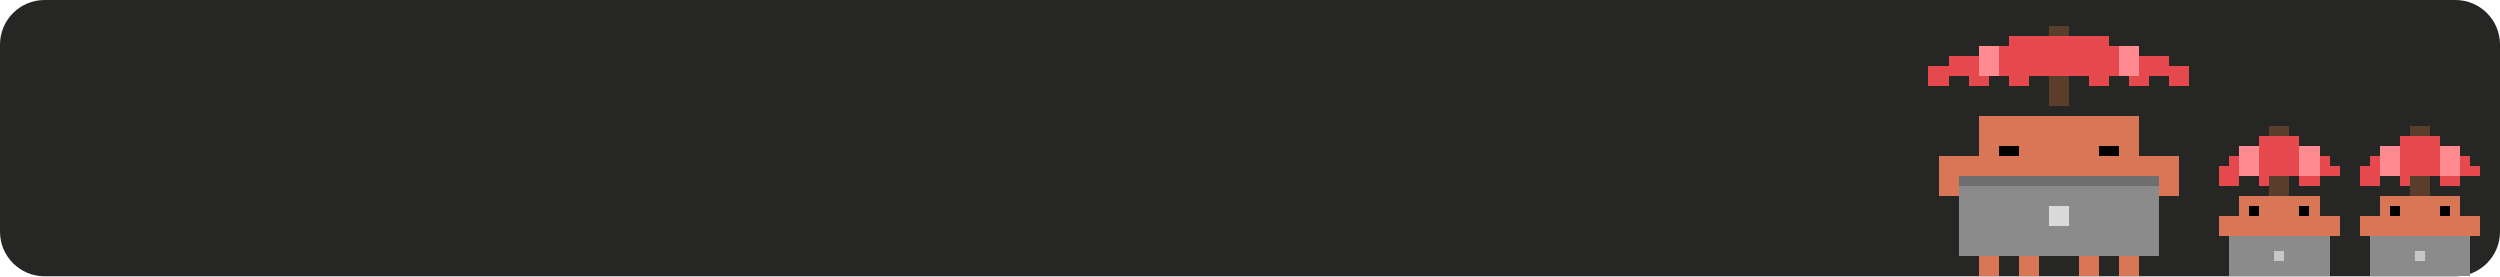
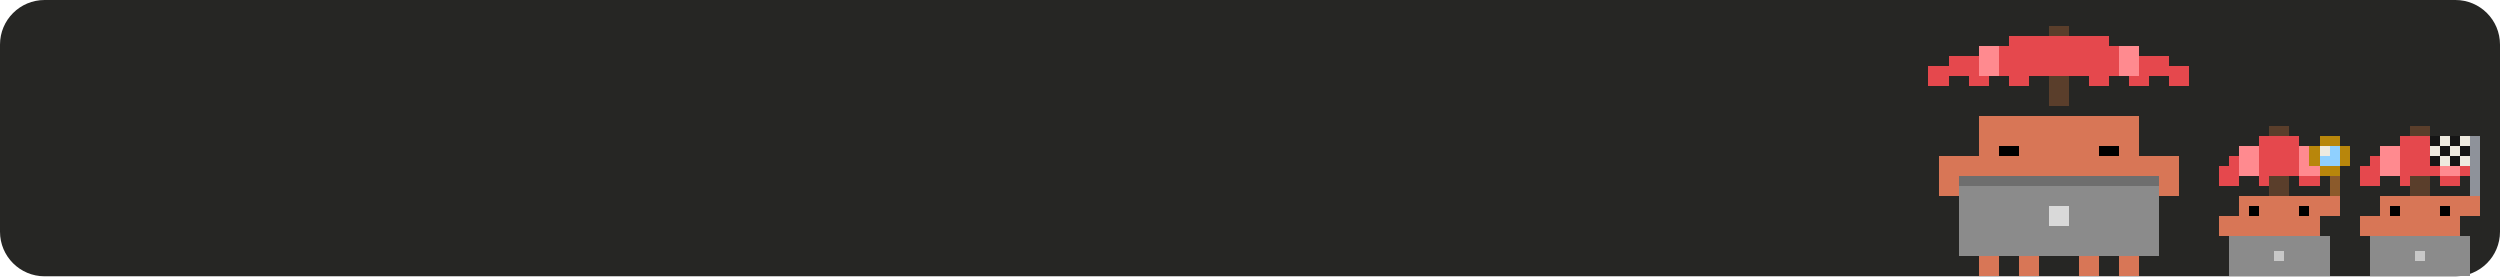
<svg xmlns="http://www.w3.org/2000/svg" width="561" height="62" viewBox="0 0 561 62">
  <rect width="561" height="62" rx="10" fill="#262624" />
  <svg width="100%" height="100%" shape-rendering="crispEdges">
    <rect x="2%" y="-8" width="1.2" height="6" fill="#8ab4f8" opacity="0.55">
-       <animateTransform attributeName="transform" type="translate" values="0 0;-3 74" dur="0.75s" begin="-15s" repeatCount="indefinite" />
+       <animateTransform attributeName="transform" type="translate" values="0 0;-3 74" dur="0.75s" begin="-16.5s" repeatCount="indefinite" />
    </rect>
    <rect x="6.5%" y="-8" width="1.2" height="6" fill="#8ab4f8" opacity="0.55">
-       <animateTransform attributeName="transform" type="translate" values="0 0;-3 74" dur="0.87s" begin="-15.37s" repeatCount="indefinite" />
+       <animateTransform attributeName="transform" type="translate" values="0 0;-3 74" dur="0.87s" begin="-16.87s" repeatCount="indefinite" />
    </rect>
    <rect x="11%" y="-8" width="1.2" height="6" fill="#8ab4f8" opacity="0.55">
-       <animateTransform attributeName="transform" type="translate" values="0 0;-3 74" dur="0.99s" begin="-15.74s" repeatCount="indefinite" />
+       <animateTransform attributeName="transform" type="translate" values="0 0;-3 74" dur="0.99s" begin="-17.24s" repeatCount="indefinite" />
    </rect>
    <rect x="15.5%" y="-8" width="1.2" height="6" fill="#8ab4f8" opacity="0.55">
-       <animateTransform attributeName="transform" type="translate" values="0 0;-3 74" dur="0.75s" begin="-15.36s" repeatCount="indefinite" />
+       <animateTransform attributeName="transform" type="translate" values="0 0;-3 74" dur="0.75s" begin="-16.86s" repeatCount="indefinite" />
    </rect>
    <rect x="20%" y="-8" width="1.2" height="6" fill="#8ab4f8" opacity="0.55">
-       <animateTransform attributeName="transform" type="translate" values="0 0;-3 74" dur="0.87s" begin="-15.61s" repeatCount="indefinite" />
+       <animateTransform attributeName="transform" type="translate" values="0 0;-3 74" dur="0.87s" begin="-17.11s" repeatCount="indefinite" />
    </rect>
    <rect x="24.5%" y="-8" width="1.2" height="6" fill="#8ab4f8" opacity="0.55">
-       <animateTransform attributeName="transform" type="translate" values="0 0;-3 74" dur="0.99s" begin="-15.86s" repeatCount="indefinite" />
+       <animateTransform attributeName="transform" type="translate" values="0 0;-3 74" dur="0.99s" begin="-17.36s" repeatCount="indefinite" />
    </rect>
    <rect x="29%" y="-8" width="1.2" height="6" fill="#8ab4f8" opacity="0.55">
-       <animateTransform attributeName="transform" type="translate" values="0 0;-3 74" dur="0.75s" begin="-15.72s" repeatCount="indefinite" />
+       <animateTransform attributeName="transform" type="translate" values="0 0;-3 74" dur="0.75s" begin="-17.22s" repeatCount="indefinite" />
    </rect>
    <rect x="33.5%" y="-8" width="1.2" height="6" fill="#8ab4f8" opacity="0.55">
-       <animateTransform attributeName="transform" type="translate" values="0 0;-3 74" dur="0.87s" begin="-15.85s" repeatCount="indefinite" />
+       <animateTransform attributeName="transform" type="translate" values="0 0;-3 74" dur="0.87s" begin="-17.35s" repeatCount="indefinite" />
    </rect>
    <rect x="38%" y="-8" width="1.2" height="6" fill="#8ab4f8" opacity="0.55">
-       <animateTransform attributeName="transform" type="translate" values="0 0;-3 74" dur="0.99s" begin="-15.98s" repeatCount="indefinite" />
+       <animateTransform attributeName="transform" type="translate" values="0 0;-3 74" dur="0.99s" begin="-17.48s" repeatCount="indefinite" />
    </rect>
    <rect x="42.5%" y="-8" width="1.2" height="6" fill="#8ab4f8" opacity="0.55">
-       <animateTransform attributeName="transform" type="translate" values="0 0;-3 74" dur="0.75s" begin="-15.33s" repeatCount="indefinite" />
+       <animateTransform attributeName="transform" type="translate" values="0 0;-3 74" dur="0.75s" begin="-16.83s" repeatCount="indefinite" />
    </rect>
    <rect x="47%" y="-8" width="1.2" height="6" fill="#8ab4f8" opacity="0.55">
-       <animateTransform attributeName="transform" type="translate" values="0 0;-3 74" dur="0.87s" begin="-15.22s" repeatCount="indefinite" />
+       <animateTransform attributeName="transform" type="translate" values="0 0;-3 74" dur="0.87s" begin="-16.72s" repeatCount="indefinite" />
    </rect>
    <rect x="51.5%" y="-8" width="1.2" height="6" fill="#8ab4f8" opacity="0.55">
-       <animateTransform attributeName="transform" type="translate" values="0 0;-3 74" dur="0.99s" begin="-15.11s" repeatCount="indefinite" />
+       <animateTransform attributeName="transform" type="translate" values="0 0;-3 74" dur="0.99s" begin="-16.61s" repeatCount="indefinite" />
    </rect>
    <rect x="56%" y="-8" width="1.2" height="6" fill="#8ab4f8" opacity="0.55">
-       <animateTransform attributeName="transform" type="translate" values="0 0;-3 74" dur="0.75s" begin="-15.69s" repeatCount="indefinite" />
+       <animateTransform attributeName="transform" type="translate" values="0 0;-3 74" dur="0.75s" begin="-17.19s" repeatCount="indefinite" />
    </rect>
    <rect x="60.5%" y="-8" width="1.2" height="6" fill="#8ab4f8" opacity="0.55">
-       <animateTransform attributeName="transform" type="translate" values="0 0;-3 74" dur="0.87s" begin="-15.46s" repeatCount="indefinite" />
+       <animateTransform attributeName="transform" type="translate" values="0 0;-3 74" dur="0.87s" begin="-16.96s" repeatCount="indefinite" />
    </rect>
    <rect x="65%" y="-8" width="1.2" height="6" fill="#8ab4f8" opacity="0.55">
-       <animateTransform attributeName="transform" type="translate" values="0 0;-3 74" dur="0.99s" begin="-15.23s" repeatCount="indefinite" />
+       <animateTransform attributeName="transform" type="translate" values="0 0;-3 74" dur="0.99s" begin="-16.73s" repeatCount="indefinite" />
    </rect>
    <rect x="69.5%" y="-8" width="1.2" height="6" fill="#8ab4f8" opacity="0.55">
-       <animateTransform attributeName="transform" type="translate" values="0 0;-3 74" dur="0.75s" begin="-15.3s" repeatCount="indefinite" />
+       <animateTransform attributeName="transform" type="translate" values="0 0;-3 74" dur="0.75s" begin="-16.8s" repeatCount="indefinite" />
    </rect>
    <rect x="74%" y="-8" width="1.2" height="6" fill="#8ab4f8" opacity="0.55">
-       <animateTransform attributeName="transform" type="translate" values="0 0;-3 74" dur="0.87s" begin="-15.7s" repeatCount="indefinite" />
+       <animateTransform attributeName="transform" type="translate" values="0 0;-3 74" dur="0.87s" begin="-17.2s" repeatCount="indefinite" />
    </rect>
    <rect x="78.5%" y="-8" width="1.2" height="6" fill="#8ab4f8" opacity="0.55">
-       <animateTransform attributeName="transform" type="translate" values="0 0;-3 74" dur="0.99s" begin="-15.35s" repeatCount="indefinite" />
+       <animateTransform attributeName="transform" type="translate" values="0 0;-3 74" dur="0.99s" begin="-16.85s" repeatCount="indefinite" />
    </rect>
    <rect x="83%" y="-8" width="1.2" height="6" fill="#8ab4f8" opacity="0.55">
-       <animateTransform attributeName="transform" type="translate" values="0 0;-3 74" dur="0.75s" begin="-15.66s" repeatCount="indefinite" />
+       <animateTransform attributeName="transform" type="translate" values="0 0;-3 74" dur="0.75s" begin="-17.16s" repeatCount="indefinite" />
    </rect>
    <rect x="87.5%" y="-8" width="1.2" height="6" fill="#8ab4f8" opacity="0.55">
-       <animateTransform attributeName="transform" type="translate" values="0 0;-3 74" dur="0.87s" begin="-15.07s" repeatCount="indefinite" />
+       <animateTransform attributeName="transform" type="translate" values="0 0;-3 74" dur="0.87s" begin="-16.57s" repeatCount="indefinite" />
    </rect>
    <rect x="92%" y="-8" width="1.2" height="6" fill="#8ab4f8" opacity="0.55">
-       <animateTransform attributeName="transform" type="translate" values="0 0;-3 74" dur="0.99s" begin="-15.47s" repeatCount="indefinite" />
+       <animateTransform attributeName="transform" type="translate" values="0 0;-3 74" dur="0.99s" begin="-16.97s" repeatCount="indefinite" />
    </rect>
    <rect x="96.5%" y="-8" width="1.2" height="6" fill="#8ab4f8" opacity="0.55">
-       <animateTransform attributeName="transform" type="translate" values="0 0;-3 74" dur="0.75s" begin="-15.27s" repeatCount="indefinite" />
+       <animateTransform attributeName="transform" type="translate" values="0 0;-3 74" dur="0.75s" begin="-16.77s" repeatCount="indefinite" />
    </rect>
    <svg x="100%" y="10.25" width="76.5" height="51.75" viewBox="0 0 34 23" overflow="visible">
-       <rect x="-12" y="15" width="8" height="2" fill="#D87656" />
-       <rect x="-11" y="16" width="1" height="1" fill="#000000" />
-       <rect x="-6" y="16" width="1" height="1" fill="#000000" />
+       <path fill="#D87656" d="M-12 15h8v2h-8z" />
+       <path fill="#000000" d="M-11 16h1v1h-1zM-6 16h1v1h-1z" />
      <g>
-         <rect x="-14" y="17" width="12" height="2" fill="#D87656" />
-         <animateTransform attributeName="transform" type="translate" values="0 0;0 -0.6" dur="0.32s" begin="-15s" calcMode="discrete" repeatCount="indefinite" />
-       </g>
-       <rect x="-12" y="19" width="8" height="2" fill="#D87656" />
-       <rect x="-12" y="21" width="1" height="2" fill="#D87656" />
-       <rect x="-10" y="21" width="1" height="2" fill="#D87656" />
-       <rect x="-7" y="21" width="1" height="2" fill="#D87656" />
-       <rect x="-5" y="21" width="1" height="2" fill="#D87656" />
-       <rect x="-13" y="19" width="10" height="4" fill="#8b8b8b" />
-       <rect x="-8.5" y="20.5" width="1" height="1" fill="#c8c8c8" />
+         <path fill="#D87656" d="M-14 17h10v2h-10z" />
+         <animateTransform attributeName="transform" type="translate" values="0 0;0 -0.6" dur="0.32s" begin="-16.5s" calcMode="discrete" repeatCount="indefinite" />
+       </g>
+       <path fill="#D87656" d="M-4 15h2v2h-2zM-12 19h8v2h-8zM-12 21h1v2h-1zM-10 21h1v2h-1zM-7 21h1v2h-1zM-5 21h1v2h-1z" />
+       <path fill="#8b8b8b" d="M-13 19h10v4h-10z" />
+       <path fill="#c8c8c8" d="M-8.5 20.5h1v1h-1z" />
      <g class="mini-umbrella">
-         <rect x="-9" y="8" width="2" height="1" fill="#5a3e2b" />
-         <rect x="-10" y="9" width="4" height="1" fill="#e5484d" />
-         <rect x="-12" y="10" width="8" height="1" fill="#e5484d" />
-         <rect x="-13" y="11" width="10" height="1" fill="#e5484d" />
-         <rect x="-14" y="12" width="12" height="1" fill="#e5484d" />
-         <rect x="-12" y="10" width="2" height="3" fill="#ff8a8f" />
-         <rect x="-6" y="10" width="2" height="3" fill="#ff8a8f" />
-         <rect x="-14" y="13" width="2" height="1" fill="#e5484d" />
-         <rect x="-10" y="13" width="2" height="1" fill="#e5484d" />
-         <rect x="-6" y="13" width="2" height="1" fill="#e5484d" />
-         <rect x="-9" y="13" width="2" height="2" fill="#5a3e2b" />
-       </g>
-       <rect x="-26" y="15" width="8" height="2" fill="#D87656" />
-       <rect x="-25" y="16" width="1" height="1" fill="#000000" />
-       <rect x="-20" y="16" width="1" height="1" fill="#000000" />
+         <path fill="#5a3e2b" d="M-9 8h2v1h-2z" />
+         <path fill="#e5484d" d="M-10 9h4v1h-4zM-12 10h8v1h-8zM-13 11h10v1h-10zM-14 12h12v1h-12z" />
+         <path fill="#ff8a8f" d="M-12 10h2v3h-2zM-6 10h2v3h-2z" />
+         <path fill="#e5484d" d="M-14 13h2v1h-2zM-10 13h2v1h-2zM-6 13h2v1h-2z" />
+         <path fill="#5a3e2b" d="M-9 13h2v2h-2z" />
+       </g>
+       <path fill="#8e929a" d="M-3 9h1v6h-1z" />
+       <rect x="-7" y="9" width="4" height="3" fill="#eeeae0">
+         <animate attributeName="fill" values="#eeeae0;#151515" dur="1.2s" begin="-16.5s" calcMode="discrete" repeatCount="indefinite" />
+       </rect>
+       <path fill="#151515" d="M-7 9h1v1h-1zM-5 9h1v1h-1zM-6 10h1v1h-1zM-4 10h1v1h-1zM-7 11h1v1h-1zM-5 11h1v1h-1z">
+         <animate attributeName="fill" values="#151515;#eeeae0" dur="1.2s" begin="-16.5s" calcMode="discrete" repeatCount="indefinite" />
+       </path>
+       <path fill="#D87656" d="M-26 15h8v2h-8z" />
+       <path fill="#000000" d="M-25 16h1v1h-1zM-20 16h1v1h-1z" />
      <g>
-         <rect x="-28" y="17" width="12" height="2" fill="#D87656" />
-         <animateTransform attributeName="transform" type="translate" values="0 0;0 -0.6" dur="0.32s" begin="-15.11s" calcMode="discrete" repeatCount="indefinite" />
-       </g>
-       <rect x="-26" y="19" width="8" height="2" fill="#D87656" />
-       <rect x="-26" y="21" width="1" height="2" fill="#D87656" />
-       <rect x="-24" y="21" width="1" height="2" fill="#D87656" />
-       <rect x="-21" y="21" width="1" height="2" fill="#D87656" />
-       <rect x="-19" y="21" width="1" height="2" fill="#D87656" />
-       <rect x="-27" y="19" width="10" height="4" fill="#8b8b8b" />
-       <rect x="-22.5" y="20.5" width="1" height="1" fill="#c8c8c8" />
+         <path fill="#D87656" d="M-28 17h10v2h-10z" />
+         <animateTransform attributeName="transform" type="translate" values="0 0;0 -0.6" dur="0.32s" begin="-16.61s" calcMode="discrete" repeatCount="indefinite" />
+       </g>
+       <path fill="#D87656" d="M-18 15h2v2h-2zM-26 19h8v2h-8zM-26 21h1v2h-1zM-24 21h1v2h-1zM-21 21h1v2h-1zM-19 21h1v2h-1z" />
+       <path fill="#8b8b8b" d="M-27 19h10v4h-10z" />
+       <path fill="#c8c8c8" d="M-22.5 20.5h1v1h-1z" />
      <g class="mini-umbrella">
-         <rect x="-23" y="8" width="2" height="1" fill="#5a3e2b" />
-         <rect x="-24" y="9" width="4" height="1" fill="#e5484d" />
-         <rect x="-26" y="10" width="8" height="1" fill="#e5484d" />
-         <rect x="-27" y="11" width="10" height="1" fill="#e5484d" />
-         <rect x="-28" y="12" width="12" height="1" fill="#e5484d" />
-         <rect x="-26" y="10" width="2" height="3" fill="#ff8a8f" />
-         <rect x="-20" y="10" width="2" height="3" fill="#ff8a8f" />
-         <rect x="-28" y="13" width="2" height="1" fill="#e5484d" />
-         <rect x="-24" y="13" width="2" height="1" fill="#e5484d" />
-         <rect x="-20" y="13" width="2" height="1" fill="#e5484d" />
-         <rect x="-23" y="13" width="2" height="2" fill="#5a3e2b" />
+         <path fill="#5a3e2b" d="M-23 8h2v1h-2z" />
+         <path fill="#e5484d" d="M-24 9h4v1h-4zM-26 10h8v1h-8zM-27 11h10v1h-10zM-28 12h12v1h-12z" />
+         <path fill="#ff8a8f" d="M-26 10h2v3h-2zM-20 10h2v3h-2z" />
+         <path fill="#e5484d" d="M-28 13h2v1h-2zM-24 13h2v1h-2zM-20 13h2v1h-2z" />
+         <path fill="#5a3e2b" d="M-23 13h2v2h-2z" />
+       </g>
+       <g>
+         <path fill="#b8860b" d="M-18 9h2v1h-2zM-18 12h2v1h-2zM-19 10h1v2h-1zM-16 10h1v2h-1z" />
+         <path fill="#8fd0ff" d="M-18 10h2v2h-2z" />
+         <path fill="#eeeae0" d="M-18 10h1v1h-1z" />
+         <path fill="#8b5a2b" d="M-17 13h1v2h-1z" />
+         <animateTransform attributeName="transform" type="translate" values="0 0;1 0;1 1;0 1" dur="1.6s" begin="-16.61s" calcMode="discrete" repeatCount="indefinite" />
      </g>
    </svg>
    <defs>
      <g id="clawd-sprite">
        <g transform="scale(2.25)">
          <g transform="translate(-66 0)">
            <animateTransform attributeName="transform" type="translate" values="-66 0;-66 0;-66 0" keyTimes="0;0.459;1" dur="2.617s" begin="-15s" calcMode="linear" fill="freeze" />
            <animateTransform attributeName="transform" type="translate" values="-66 0;-66 0" keyTimes="0;1" dur="0.25s" begin="-12.383s" calcMode="linear" repeatCount="indefinite" />
            <g>
              <g visibility="hidden">
                <animate attributeName="visibility" values="hidden;visible;hidden" keyTimes="0;0.459;0.586" dur="2.617s" begin="-15s" calcMode="discrete" fill="freeze" />
                <animate attributeName="visibility" values="hidden" keyTimes="0" dur="0.25s" begin="-12.383s" calcMode="discrete" repeatCount="indefinite" />
                <path fill="#d87656" d="M14 19h2v4h-2zM18 19h2v4h-2zM24 19h2v4h-2zM28 19h2v4h-2zM14 15h16v4h-16zM14 11h16v4h-16zM10 11h4v4h-4zM30 11h4v4h-4zM14 7h16v4h-16z" />
                <path fill="#000000" d="M16 9h2v2h-2zM26 9h2v2h-2z" />
              </g>
              <g visibility="hidden">
                <animate attributeName="visibility" values="hidden;visible;hidden" keyTimes="0;0.586;0.65" dur="2.617s" begin="-15s" calcMode="discrete" fill="freeze" />
                <animate attributeName="visibility" values="hidden" keyTimes="0" dur="0.25s" begin="-12.383s" calcMode="discrete" repeatCount="indefinite" />
                <path fill="#d87656" d="M14 19h2v4h-2zM18 19h2v4h-2zM24 19h2v4h-2zM28 19h2v4h-2zM14 15h16v4h-16zM14 11h16v4h-16zM10 12h4v4h-4zM30 12h4v4h-4zM14 7h16v4h-16z" />
                <path fill="#000000" d="M16 10h2v1h-2zM26 10h2v1h-2z" />
                <path fill="#8b8b8b" d="M12 19h20v2h-20z" />
                <path fill="#6e6e6e" d="M12 20h20v1h-20z" />
              </g>
              <g visibility="hidden">
                <animate attributeName="visibility" values="hidden;visible;hidden" keyTimes="0;0.65;0.713" dur="2.617s" begin="-15s" calcMode="discrete" fill="freeze" />
                <animate attributeName="visibility" values="hidden" keyTimes="0" dur="0.25s" begin="-12.383s" calcMode="discrete" repeatCount="indefinite" />
                <path fill="#d87656" d="M14 19h2v4h-2zM18 19h2v4h-2zM24 19h2v4h-2zM28 19h2v4h-2zM14 15h16v4h-16zM14 11h16v4h-16zM10 11h4v4h-4zM30 11h4v4h-4zM14 7h16v4h-16z" />
                <path fill="#000000" d="M16 10h2v1h-2zM26 10h2v1h-2z" />
                <path fill="#8b8b8b" d="M12 17h20v2h-20z" />
                <path fill="#6e6e6e" d="M12 18h20v1h-20z" />
              </g>
              <g visibility="hidden">
                <animate attributeName="visibility" values="hidden;visible;hidden" keyTimes="0;0.713;0.745" dur="2.617s" begin="-15s" calcMode="discrete" fill="freeze" />
                <animate attributeName="visibility" values="hidden" keyTimes="0" dur="0.25s" begin="-12.383s" calcMode="discrete" repeatCount="indefinite" />
                <path fill="#d87656" d="M14 19h2v4h-2zM18 19h2v4h-2zM24 19h2v4h-2zM28 19h2v4h-2zM14 15h16v4h-16zM14 11h16v4h-16zM10 11h4v4h-4zM30 11h4v4h-4zM14 7h16v4h-16z" />
                <path fill="#000000" d="M16 9h2v2h-2zM26 9h2v2h-2z" />
                <path fill="#8b8b8b" d="M12 16h20v3h-20z" />
                <path fill="#6e6e6e" d="M12 16h20v1h-20z" />
              </g>
              <g visibility="hidden">
                <animate attributeName="visibility" values="hidden;visible;hidden" keyTimes="0;0.745;0.777" dur="2.617s" begin="-15s" calcMode="discrete" fill="freeze" />
                <animate attributeName="visibility" values="hidden" keyTimes="0" dur="0.25s" begin="-12.383s" calcMode="discrete" repeatCount="indefinite" />
                <path fill="#d87656" d="M14 19h2v4h-2zM18 19h2v4h-2zM24 19h2v4h-2zM28 19h2v4h-2zM14 15h16v4h-16zM14 11h16v4h-16zM10 11h4v4h-4zM30 11h4v4h-4zM14 7h16v4h-16z" />
                <path fill="#000000" d="M16 9h2v2h-2zM26 9h2v2h-2z" />
                <path fill="#8b8b8b" d="M12 15h20v5h-20z" />
                <path fill="#6e6e6e" d="M12 15h20v1h-20z" />
              </g>
              <g visibility="hidden">
                <animate attributeName="visibility" values="hidden;visible;hidden" keyTimes="0;0.777;0.809" dur="2.617s" begin="-15s" calcMode="discrete" fill="freeze" />
                <animate attributeName="visibility" values="hidden" keyTimes="0" dur="0.25s" begin="-12.383s" calcMode="discrete" repeatCount="indefinite" />
                <path fill="#d87656" d="M14 19h2v4h-2zM18 19h2v4h-2zM24 19h2v4h-2zM28 19h2v4h-2zM14 15h16v4h-16zM14 11h16v4h-16zM10 11h4v4h-4zM30 11h4v4h-4zM14 7h16v4h-16z" />
                <path fill="#000000" d="M16 9h2v2h-2zM26 9h2v2h-2z" />
                <path fill="#8b8b8b" d="M12 14h20v7h-20z" />
                <path fill="#6e6e6e" d="M12 14h20v1h-20z" />
                <path fill="#d9d9d9" d="M21 16h2v2h-2z" />
              </g>
              <g visibility="hidden">
                <animate attributeName="visibility" values="hidden;visible;hidden" keyTimes="0;0.809;0.904" dur="2.617s" begin="-15s" calcMode="discrete" fill="freeze" />
                <animate attributeName="visibility" values="hidden" keyTimes="0" dur="0.25s" begin="-12.383s" calcMode="discrete" repeatCount="indefinite" />
                <path fill="#d87656" d="M14 19h2v4h-2zM18 19h2v4h-2zM24 19h2v4h-2zM28 19h2v4h-2zM14 15h16v4h-16zM14 11h16v4h-16zM10 11h4v4h-4zM30 11h4v4h-4zM14 7h16v4h-16z" />
                <path fill="#000000" d="M16 9h2v2h-2zM26 9h2v2h-2z" />
                <path fill="#8b8b8b" d="M12 13h20v8h-20z" />
                <path fill="#6e6e6e" d="M12 13h20v1h-20z" />
                <path fill="#d9d9d9" d="M21 16h2v2h-2z" />
              </g>
              <g visibility="hidden">
                <animate attributeName="visibility" values="hidden;visible;hidden" keyTimes="0;0.904;0.936" dur="2.617s" begin="-15s" calcMode="discrete" fill="freeze" />
                <animate attributeName="visibility" values="visible;hidden" keyTimes="0;0.333" dur="0.25s" begin="-12.383s" calcMode="discrete" repeatCount="indefinite" />
                <path fill="#d87656" d="M14 19h2v4h-2zM18 19h2v4h-2zM24 19h2v4h-2zM28 19h2v4h-2zM14 15h16v4h-16zM14 11h16v4h-16zM10 10h4v4h-4zM30 11h4v4h-4zM14 7h16v4h-16z" />
                <path fill="#000000" d="M16 10h2v1h-2zM26 10h2v1h-2z" />
                <path fill="#8b8b8b" d="M12 13h20v8h-20z" />
                <path fill="#6e6e6e" d="M12 13h20v1h-20z" />
                <path fill="#d9d9d9" d="M21 16h2v2h-2z" />
              </g>
              <g visibility="visible">
                <animate attributeName="visibility" values="hidden;visible;hidden" keyTimes="0;0.936;0.968" dur="2.617s" begin="-15s" calcMode="discrete" fill="freeze" />
                <animate attributeName="visibility" values="hidden;visible;hidden" keyTimes="0;0.333;0.667" dur="0.25s" begin="-12.383s" calcMode="discrete" repeatCount="indefinite" />
                <path fill="#d87656" d="M14 19h2v4h-2zM18 19h2v4h-2zM24 19h2v4h-2zM28 19h2v4h-2zM14 15h16v4h-16zM14 11h16v4h-16zM10 11h4v4h-4zM30 11h4v4h-4zM14 7h16v4h-16z" />
                <path fill="#000000" d="M16 10h2v1h-2zM26 10h2v1h-2z" />
                <path fill="#8b8b8b" d="M12 13h20v8h-20z" />
                <path fill="#6e6e6e" d="M12 13h20v1h-20z" />
                <path fill="#d9d9d9" d="M21 16h2v2h-2z" />
              </g>
              <g visibility="hidden">
                <animate attributeName="visibility" values="hidden;visible" keyTimes="0;0.968" dur="2.617s" begin="-15s" calcMode="discrete" fill="freeze" />
                <animate attributeName="visibility" values="hidden;visible" keyTimes="0;0.667" dur="0.25s" begin="-12.383s" calcMode="discrete" repeatCount="indefinite" />
                <path fill="#d87656" d="M14 19h2v4h-2zM18 19h2v4h-2zM24 19h2v4h-2zM28 19h2v4h-2zM14 15h16v4h-16zM14 11h16v4h-16zM10 11h4v4h-4zM30 10h4v4h-4zM14 7h16v4h-16z" />
                <path fill="#000000" d="M16 10h2v1h-2zM26 10h2v1h-2z" />
                <path fill="#8b8b8b" d="M12 13h20v8h-20z" />
                <path fill="#6e6e6e" d="M12 13h20v1h-20z" />
                <path fill="#d9d9d9" d="M21 16h2v2h-2z" />
              </g>
              <g visibility="hidden">
                <animate attributeName="visibility" values="visible;hidden" keyTimes="0;0.459" dur="2.617s" begin="-15s" calcMode="discrete" fill="freeze" />
                <animate attributeName="visibility" values="hidden" keyTimes="0" dur="0.25s" begin="-12.383s" calcMode="discrete" repeatCount="indefinite" />
                <g transform="translate(0 0)">
                  <animateTransform attributeName="transform" type="translate" values="0 0" keyTimes="0" dur="2.617s" begin="-15s" calcMode="discrete" fill="freeze" />
                  <animateTransform attributeName="transform" type="translate" values="0 0" keyTimes="0" dur="0.25s" begin="-12.383s" calcMode="discrete" repeatCount="indefinite" />
                  <g transform="translate(0 0)">
                    <animateTransform attributeName="transform" type="translate" values="0 0" keyTimes="0" dur="2.617s" begin="-15s" calcMode="discrete" fill="freeze" />
                    <animateTransform attributeName="transform" type="translate" values="0 0" keyTimes="0" dur="0.25s" begin="-12.383s" calcMode="discrete" repeatCount="indefinite" />
                    <rect x="14" y="17" width="2" height="6" fill="#D87656" />
                    <rect x="24" y="17" width="2" height="6" fill="#D87656" />
                  </g>
                  <g transform="translate(0 0)">
                    <animateTransform attributeName="transform" type="translate" values="0 0" keyTimes="0" dur="2.617s" begin="-15s" calcMode="discrete" fill="freeze" />
                    <animateTransform attributeName="transform" type="translate" values="0 0" keyTimes="0" dur="0.25s" begin="-12.383s" calcMode="discrete" repeatCount="indefinite" />
                    <rect x="18" y="17" width="2" height="6" fill="#D87656" />
                    <rect x="28" y="17" width="2" height="6" fill="#D87656" />
                  </g>
                  <g transform="translate(0 0)">
                    <animateTransform attributeName="transform" type="translate" values="0 0" keyTimes="0" dur="2.617s" begin="-15s" calcMode="discrete" fill="freeze" />
                    <animateTransform attributeName="transform" type="translate" values="0 0" keyTimes="0" dur="0.25s" begin="-12.383s" calcMode="discrete" repeatCount="indefinite" />
                    <g visibility="hidden">
                      <animate attributeName="visibility" values="visible;hidden;visible;hidden;visible;hidden" keyTimes="0;0.076;0.153;0.229;0.306;0.382" dur="2.617s" begin="-15s" calcMode="discrete" fill="freeze" />
                      <animate attributeName="visibility" values="hidden" keyTimes="0" dur="0.25s" begin="-12.383s" calcMode="discrete" repeatCount="indefinite" />
                      <rect x="14" y="7" width="16" height="4" fill="#D87656" />
                      <rect x="10" y="11" width="20" height="4" fill="#D87656" />
                      <rect x="14" y="15" width="16" height="4" fill="#D87656" />
                      <rect x="30" y="5" width="4" height="6" fill="#D87656" />
                    </g>
                    <g visibility="hidden">
                      <animate attributeName="visibility" values="hidden;visible;hidden;visible;hidden;visible;hidden" keyTimes="0;0.076;0.153;0.229;0.306;0.382;0.459" dur="2.617s" begin="-15s" calcMode="discrete" fill="freeze" />
                      <animate attributeName="visibility" values="hidden" keyTimes="0" dur="0.25s" begin="-12.383s" calcMode="discrete" repeatCount="indefinite" />
                      <rect x="14" y="7" width="16" height="4" fill="#D87656" />
                      <rect x="10" y="11" width="20" height="4" fill="#D87656" />
                      <rect x="14" y="15" width="16" height="4" fill="#D87656" />
                      <rect x="30" y="8" width="4" height="3" fill="#D87656" />
                      <rect x="32" y="4" width="3" height="4" fill="#D87656" />
                    </g>
                    <g visibility="hidden">
                      <animate attributeName="visibility" values="visible;hidden" keyTimes="0;0.459" dur="2.617s" begin="-15s" calcMode="discrete" fill="freeze" />
                      <animate attributeName="visibility" values="hidden" keyTimes="0" dur="0.25s" begin="-12.383s" calcMode="discrete" repeatCount="indefinite" />
                      <rect x="21" y="-2" width="2" height="1" fill="#5a3e2b" />
                      <rect x="18" y="-1" width="8" height="1" fill="#e5484d" />
                      <rect x="14" y="0" width="16" height="1" fill="#e5484d" />
                      <rect x="11" y="1" width="22" height="1" fill="#e5484d" />
                      <rect x="10" y="2" width="24" height="1" fill="#e5484d" />
                      <rect x="15" y="0" width="2" height="3" fill="#ff8a8f" />
                      <rect x="27" y="0" width="2" height="3" fill="#ff8a8f" />
                      <rect x="10" y="3" width="2" height="1" fill="#e5484d" />
                      <rect x="14" y="3" width="2" height="1" fill="#e5484d" />
                      <rect x="18" y="3" width="2" height="1" fill="#e5484d" />
                      <rect x="22" y="3" width="2" height="1" fill="#e5484d" />
                      <rect x="26" y="3" width="2" height="1" fill="#e5484d" />
                      <rect x="30" y="3" width="2" height="1" fill="#e5484d" />
                      <rect x="21" y="3" width="2" height="3" fill="#5a3e2b" />
                    </g>
                    <g transform="translate(0 0)">
                      <animateTransform attributeName="transform" type="translate" values="0 0" keyTimes="0" dur="2.617s" begin="-15s" calcMode="discrete" fill="freeze" />
                      <animateTransform attributeName="transform" type="translate" values="0 0" keyTimes="0" dur="0.25s" begin="-12.383s" calcMode="discrete" repeatCount="indefinite" />
                      <g visibility="hidden">
                        <animate attributeName="visibility" values="visible;hidden" keyTimes="0;0.459" dur="2.617s" begin="-15s" calcMode="discrete" fill="freeze" />
                        <animate attributeName="visibility" values="hidden" keyTimes="0" dur="0.25s" begin="-12.383s" calcMode="discrete" repeatCount="indefinite" />
                        <rect x="15" y="10" width="1" height="1" fill="#000000" />
                        <rect x="16" y="9" width="2" height="1" fill="#000000" />
                        <rect x="18" y="10" width="1" height="1" fill="#000000" />
                        <rect x="25" y="10" width="1" height="1" fill="#000000" />
                        <rect x="26" y="9" width="2" height="1" fill="#000000" />
                        <rect x="28" y="10" width="1" height="1" fill="#000000" />
                      </g>
                    </g>
                  </g>
                </g>
              </g>
              <g visibility="visible">
                <animate attributeName="visibility" values="hidden" keyTimes="0" dur="2.617s" begin="-15s" calcMode="discrete" fill="freeze" />
                <animate attributeName="visibility" values="visible" keyTimes="0" dur="0.25s" begin="-12.383s" calcMode="discrete" repeatCount="indefinite" />
                <rect x="21" y="-2" width="2" height="1" fill="#5a3e2b" />
                <rect x="17" y="-1" width="10" height="1" fill="#e5484d" />
                <rect x="14" y="0" width="16" height="1" fill="#e5484d" />
                <rect x="11" y="1" width="22" height="1" fill="#e5484d" />
                <rect x="9" y="2" width="26" height="1" fill="#e5484d" />
                <rect x="14" y="0" width="2" height="3" fill="#ff8a8f" />
                <rect x="28" y="0" width="2" height="3" fill="#ff8a8f" />
                <rect x="9" y="3" width="2" height="1" fill="#e5484d" />
                <rect x="13" y="3" width="2" height="1" fill="#e5484d" />
                <rect x="17" y="3" width="2" height="1" fill="#e5484d" />
                <rect x="21" y="3" width="2" height="1" fill="#e5484d" />
                <rect x="25" y="3" width="2" height="1" fill="#e5484d" />
                <rect x="29" y="3" width="2" height="1" fill="#e5484d" />
                <rect x="33" y="3" width="2" height="1" fill="#e5484d" />
                <rect x="21" y="3" width="2" height="3" fill="#5a3e2b" />
              </g>
            </g>
          </g>
        </g>
      </g>
    </defs>
    <use href="#clawd-sprite" x="100%" y="10.25" />
  </svg>
</svg>
